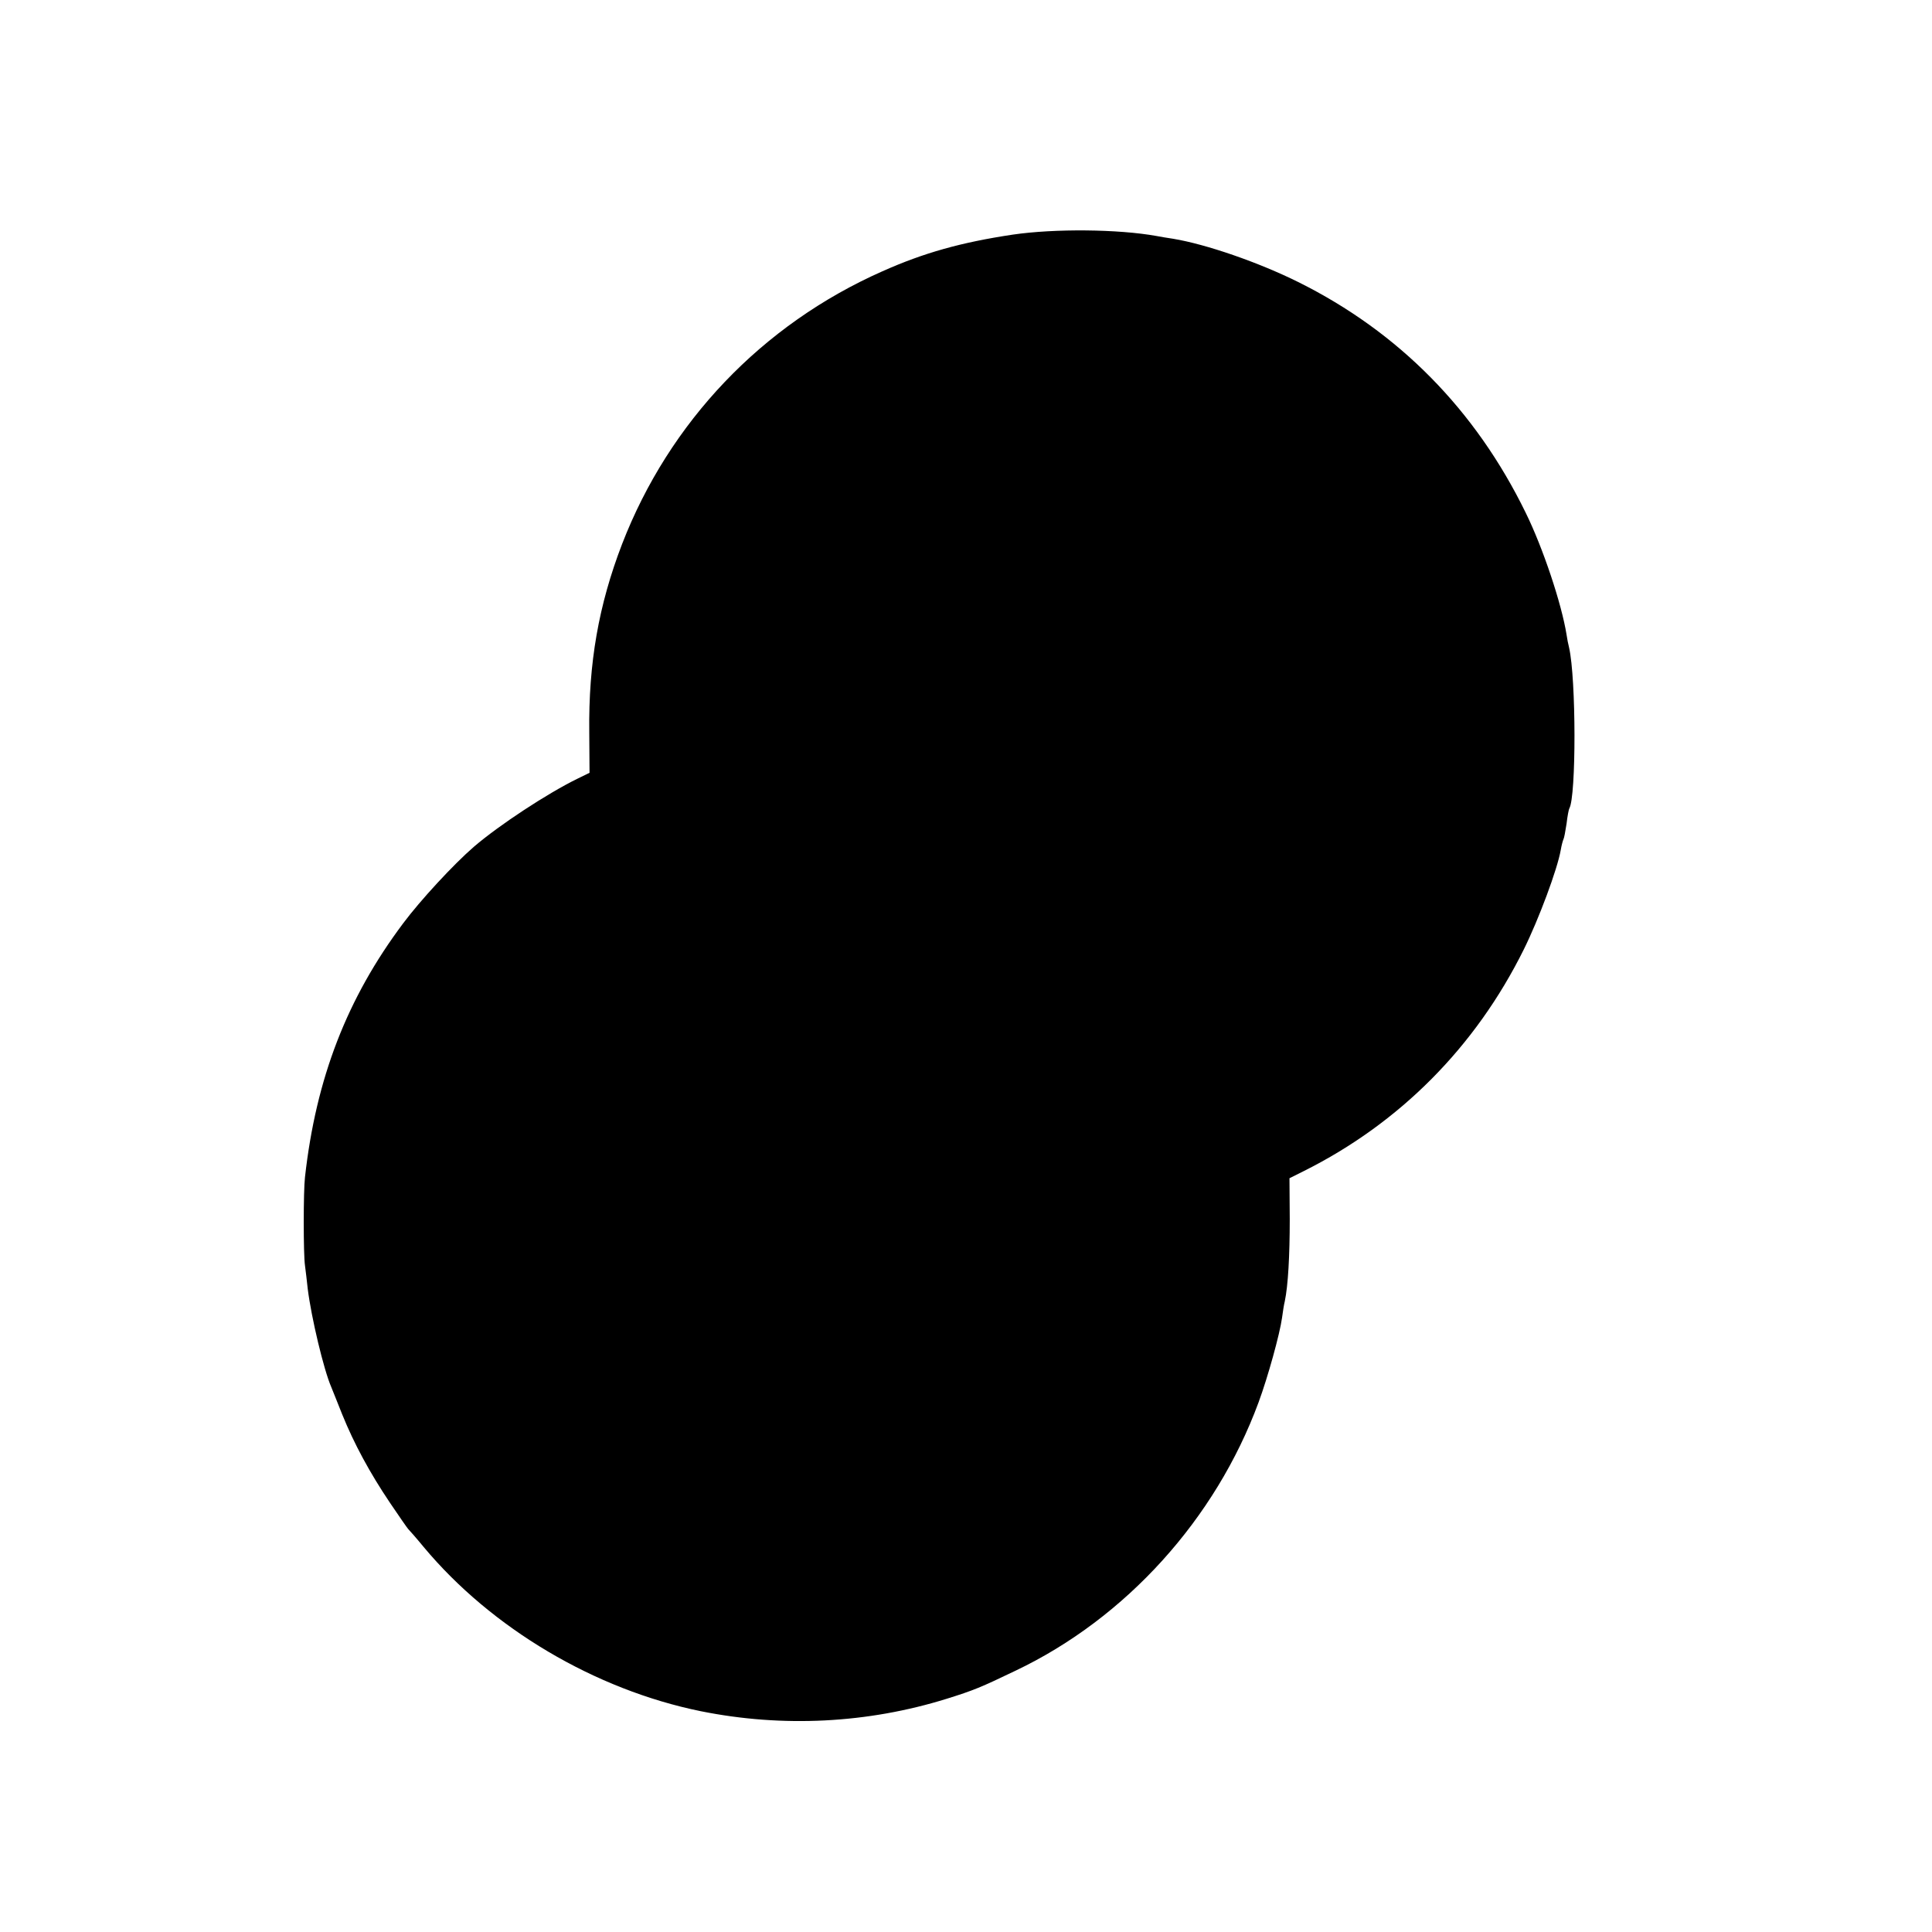
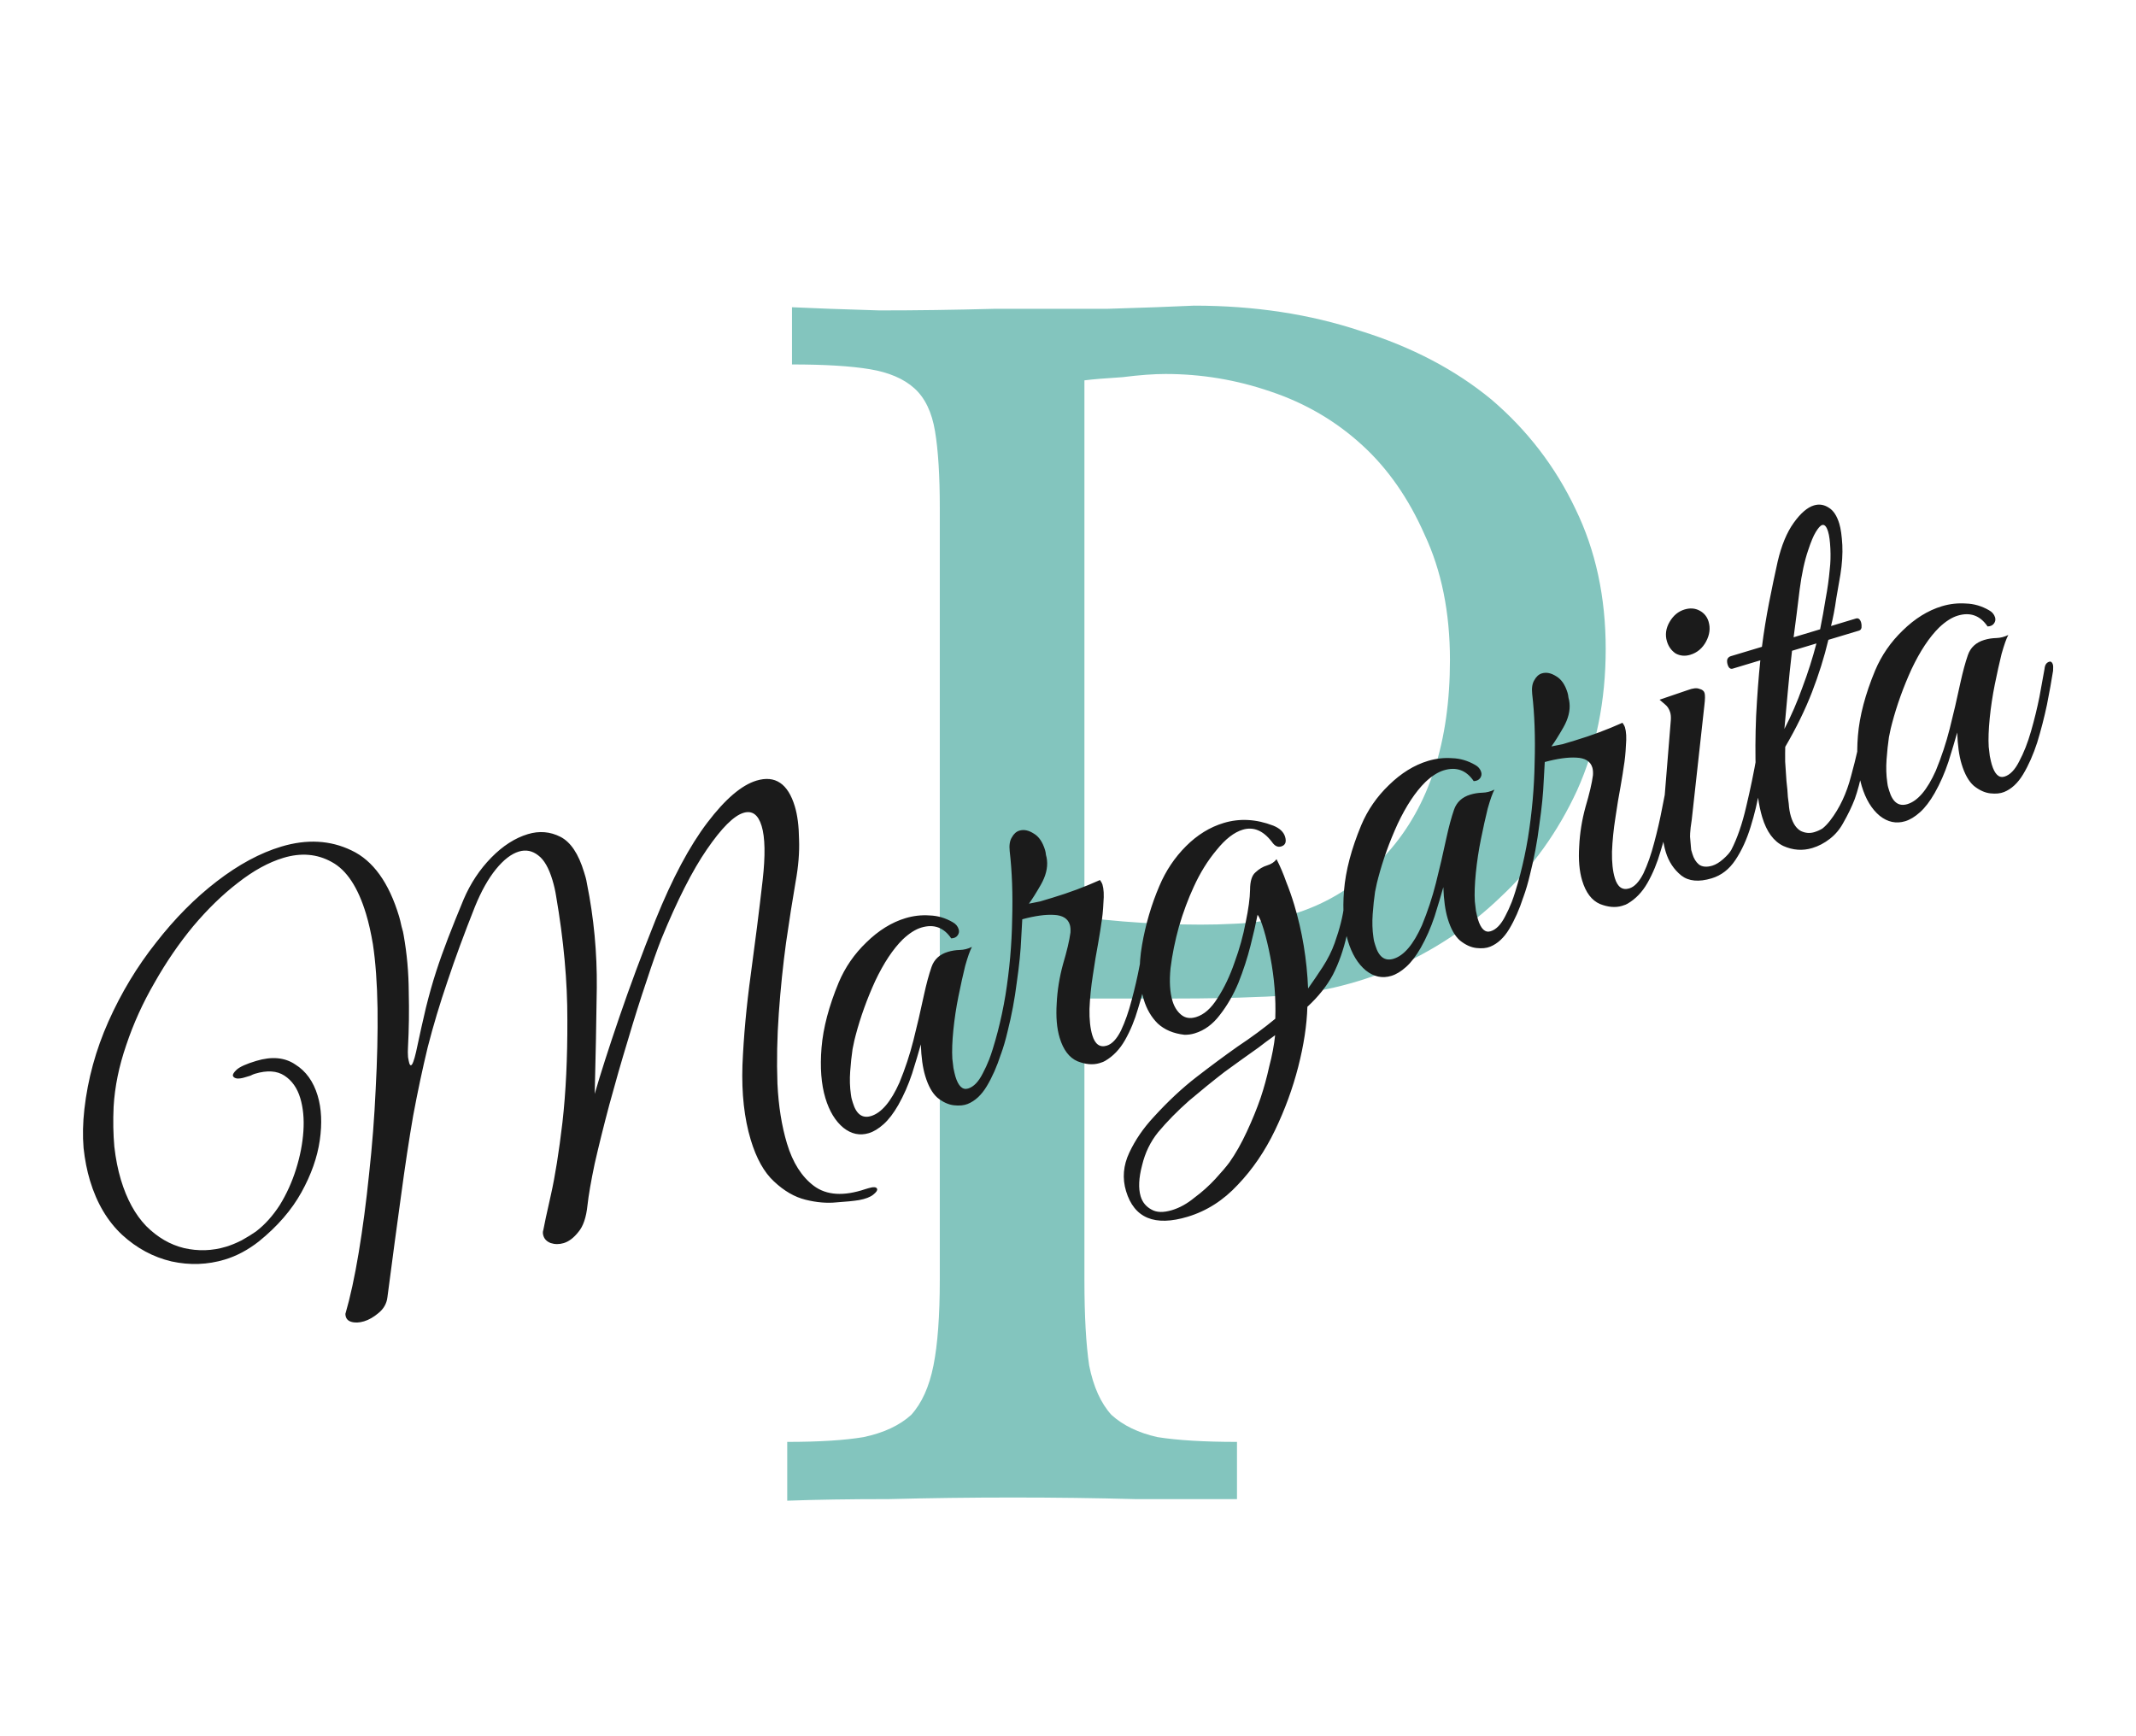
- <svg xmlns="http://www.w3.org/2000/svg" version="1.0" width="700pt" height="700pt" viewBox="0 0 700 700" preserveAspectRatio="xMidYMid meet">
-   <g transform="translate(0,700) scale(0.1,-0.1)" fill="#000000" stroke="none">
-     <path d="M3670 6150 c-187 -28 -323 -66 -473 -133 -436 -193 -772 -546 -943 -988 -85 -221 -122 -431 -119 -682 l1 -147 -45 -22 c-108 -53 -282 -167 -374 -246 -74 -64 -194 -194 -256 -277 -204 -272 -316 -562 -356 -920 -6 -51 -6 -280 0 -320 2 -16 7 -55 10 -85 13 -104 58 -293 85 -355 4 -11 23 -56 40 -100 43 -106 99 -210 173 -320 33 -49 63 -92 66 -95 3 -3 29 -32 56 -65 246 -295 621 -517 1004 -595 298 -60 605 -44 891 45 99 31 123 41 250 102 399 190 724 549 880 972 34 92 77 248 85 306 3 22 7 49 10 60 12 57 18 165 18 298 l-1 148 52 26 c348 174 622 450 797 803 54 109 122 291 134 361 3 18 8 35 10 39 2 3 7 29 11 56 3 27 8 52 10 55 25 43 25 469 -1 583 -3 11 -7 32 -9 46 -18 113 -86 316 -148 442 -182 373 -460 655 -824 836 -143 71 -333 137 -454 157 -19 3 -46 7 -60 10 -139 25 -369 27 -520 5z" />
-   </g>
+ <svg xmlns="http://www.w3.org/2000/svg" width="192" height="156" viewBox="0 0 192 156" fill="none">
+   <path d="M97.476 115.048C97.476 118.286 97.619 120.857 97.905 122.762C98.285 124.667 98.952 126.143 99.905 127.191C100.952 128.143 102.333 128.809 104.047 129.19C105.857 129.476 108.238 129.619 111.19 129.619V134.762C108.619 134.762 105.571 134.762 102.048 134.762C98.524 134.667 94.857 134.619 91.047 134.619C87.238 134.619 83.524 134.667 79.905 134.762C76.381 134.762 73.333 134.81 70.762 134.905V129.619C73.619 129.619 75.905 129.476 77.619 129.19C79.428 128.809 80.857 128.143 81.905 127.191C82.857 126.143 83.524 124.667 83.905 122.762C84.285 120.857 84.476 118.286 84.476 115.048V45.619C84.476 42.762 84.333 40.476 84.047 38.762C83.762 37.048 83.143 35.762 82.19 34.905C81.238 34.048 79.905 33.476 78.19 33.19C76.476 32.905 74.143 32.762 71.19 32.762V27.619C73.19 27.714 75.809 27.809 79.047 27.905C82.381 27.905 85.809 27.857 89.333 27.762C92.857 27.762 96.238 27.762 99.476 27.762C102.714 27.667 105.333 27.571 107.333 27.476C112.762 27.476 117.762 28.238 122.333 29.762C126.904 31.191 130.809 33.238 134.048 35.905C137.286 38.667 139.809 41.952 141.619 45.762C143.428 49.476 144.333 53.667 144.333 58.333C144.333 63 143.476 67.238 141.762 71.048C140.047 74.762 137.762 77.952 134.905 80.619C132.047 83.381 128.714 85.571 124.905 87.191C121.19 88.714 117.238 89.524 113.047 89.619C110.952 89.714 108.476 89.762 105.619 89.762C102.762 89.762 100.047 89.762 97.476 89.762V115.048ZM97.476 82.476C99.762 82.762 102.095 82.952 104.476 83.048C106.952 83.143 109.047 83.143 110.762 83.048C116.476 82.857 121.143 80.714 124.762 76.619C128.476 72.428 130.333 66.667 130.333 59.333C130.333 55.048 129.571 51.286 128.047 48.047C126.619 44.81 124.762 42.143 122.476 40.047C120.095 37.857 117.333 36.238 114.19 35.191C111.143 34.143 108 33.619 104.762 33.619C103.714 33.619 102.428 33.714 100.905 33.905C99.381 34 98.238 34.095 97.476 34.191V82.476Z" fill="#83C5BE" />
+   <path d="M77.21 107.884C76.725 107.962 76.049 108.03 75.184 108.087C74.327 108.175 73.404 108.096 72.414 107.851C71.423 107.606 70.478 107.059 69.577 106.21C68.686 105.392 67.987 104.142 67.481 102.461C66.9 100.531 66.653 98.297 66.737 95.76C66.844 93.181 67.094 90.458 67.487 87.59C67.879 84.722 68.235 81.899 68.553 79.121C68.803 76.907 68.774 75.287 68.464 74.26C68.155 73.232 67.612 72.836 66.833 73.07C65.962 73.332 64.865 74.426 63.544 76.352C62.244 78.237 60.879 80.922 59.45 84.407C59.084 85.333 58.635 86.605 58.104 88.225C57.564 89.813 57.008 91.576 56.437 93.513C55.856 95.419 55.301 97.352 54.77 99.311C54.261 101.229 53.824 102.991 53.458 104.594C53.123 106.189 52.906 107.442 52.807 108.355C52.693 109.442 52.423 110.236 51.997 110.738C51.58 111.27 51.138 111.607 50.671 111.748C50.267 111.869 49.876 111.868 49.499 111.744C49.153 111.61 48.934 111.388 48.84 111.077C48.784 110.89 48.783 110.72 48.839 110.568C48.914 110.138 49.14 109.085 49.519 107.41C49.897 105.734 50.243 103.559 50.559 100.884C50.864 98.178 51.011 95.112 50.998 91.687C51.008 88.222 50.67 84.504 49.984 80.535C49.915 80.081 49.806 79.604 49.656 79.106C49.328 78.017 48.902 77.279 48.379 76.893C47.846 76.477 47.268 76.362 46.646 76.549C45.961 76.755 45.272 77.285 44.578 78.139C43.885 78.993 43.255 80.116 42.69 81.508C41.724 83.938 40.902 86.171 40.225 88.208C39.539 90.214 38.946 92.192 38.446 94.142C37.978 96.082 37.542 98.131 37.14 100.289C36.768 102.438 36.404 104.839 36.049 107.492C35.684 110.114 35.275 113.157 34.824 116.619C34.756 117.183 34.49 117.653 34.027 118.031C33.594 118.398 33.16 118.648 32.724 118.779C32.288 118.91 31.902 118.925 31.566 118.822C31.23 118.72 31.057 118.483 31.047 118.113C31.481 116.624 31.88 114.79 32.242 112.61C32.605 110.43 32.915 108.079 33.174 105.556C33.456 102.994 33.654 100.439 33.77 97.891C33.908 95.304 33.963 92.894 33.936 90.662C33.9 88.398 33.761 86.471 33.52 84.88C33.432 84.363 33.338 83.882 33.238 83.437C33.138 82.992 33.027 82.567 32.905 82.162C32.184 79.765 31.155 78.208 29.819 77.49C28.513 76.762 27.067 76.637 25.479 77.115C24.141 77.518 22.771 78.27 21.371 79.37C19.993 80.43 18.654 81.733 17.354 83.278C16.084 84.815 14.929 86.503 13.888 88.344C12.837 90.154 11.991 92.022 11.348 93.947C10.695 95.841 10.317 97.686 10.213 99.483C10.155 100.756 10.177 101.955 10.277 103.079C10.4 104.162 10.597 105.155 10.868 106.058C11.393 107.801 12.149 109.186 13.137 110.213C14.156 111.23 15.289 111.891 16.535 112.195C17.812 112.489 19.073 112.449 20.318 112.074C20.753 111.943 21.222 111.751 21.723 111.499C22.246 111.205 22.675 110.94 23.011 110.703C23.811 110.089 24.523 109.298 25.148 108.329C25.764 107.329 26.253 106.248 26.616 105.086C26.98 103.924 27.198 102.789 27.272 101.681C27.346 100.572 27.251 99.582 26.989 98.71C26.717 97.808 26.244 97.136 25.567 96.694C24.891 96.253 24.009 96.196 22.919 96.524C22.794 96.561 22.659 96.619 22.513 96.697C22.388 96.734 22.248 96.776 22.093 96.823L21.952 96.865C21.735 96.931 21.523 96.961 21.317 96.955C21.102 96.918 20.976 96.837 20.939 96.712C20.901 96.588 21.015 96.401 21.279 96.152C21.575 95.893 22.158 95.632 23.03 95.37C24.431 94.948 25.6 95.055 26.538 95.689C27.497 96.283 28.169 97.218 28.553 98.494C28.9 99.646 28.964 100.985 28.744 102.511C28.524 104.037 27.975 105.594 27.095 107.183C26.215 108.772 24.943 110.241 23.278 111.591C22.289 112.364 21.265 112.91 20.207 113.228C18.65 113.697 17.055 113.753 15.42 113.396C13.775 113.008 12.297 112.214 10.985 111.013C9.664 109.781 8.698 108.154 8.089 106.131C7.818 105.228 7.625 104.25 7.512 103.198C7.421 102.105 7.445 100.944 7.584 99.714C7.89 97.008 8.61 94.381 9.744 91.832C10.9 89.244 12.327 86.879 14.025 84.739C15.713 82.567 17.536 80.728 19.494 79.223C21.451 77.717 23.379 76.678 25.277 76.107C27.581 75.413 29.686 75.527 31.593 76.447C33.53 77.357 34.958 79.338 35.876 82.388C35.942 82.606 36.015 82.906 36.096 83.289C36.2 83.632 36.264 83.901 36.289 84.097C36.58 85.741 36.731 87.427 36.742 89.155C36.784 90.874 36.76 92.544 36.672 94.167C36.653 94.444 36.655 94.732 36.677 95.031C36.721 95.289 36.757 95.465 36.785 95.558C36.832 95.714 36.886 95.782 36.949 95.763C37.073 95.726 37.224 95.324 37.401 94.558C37.723 93.035 38.019 91.707 38.289 90.573C38.581 89.399 38.885 88.323 39.202 87.345C39.518 86.367 39.877 85.359 40.278 84.322C40.678 83.285 41.144 82.126 41.676 80.846C42.294 79.404 43.123 78.153 44.161 77.094C45.2 76.034 46.296 75.331 47.448 74.984C48.475 74.675 49.45 74.755 50.372 75.224C51.294 75.694 52.003 76.753 52.5 78.403C52.556 78.59 52.603 78.745 52.64 78.87C52.678 78.994 52.718 79.186 52.762 79.444C53.382 82.517 53.675 85.637 53.644 88.803C53.603 91.939 53.541 95.115 53.457 98.331C53.972 96.547 54.708 94.254 55.664 91.454C56.621 88.654 57.709 85.729 58.93 82.68C60.428 78.97 61.979 76.059 63.583 73.946C65.188 71.834 66.66 70.576 67.998 70.173C69.679 69.667 70.829 70.442 71.447 72.496C71.681 73.274 71.807 74.255 71.824 75.438C71.871 76.612 71.767 77.9 71.51 79.301C71.237 80.877 70.952 82.694 70.655 84.752C70.38 86.77 70.164 88.872 70.007 91.058C69.85 93.244 69.809 95.361 69.882 97.41C69.977 99.418 70.264 101.216 70.742 102.804C71.257 104.516 72.063 105.784 73.16 106.608C74.297 107.454 75.837 107.551 77.779 106.898L78.06 106.814C78.526 106.673 78.788 106.696 78.844 106.883C78.882 107.008 78.764 107.179 78.49 107.397C78.216 107.615 77.79 107.778 77.21 107.884ZM86.98 99.24C86.647 99.374 86.234 99.414 85.742 99.358C85.25 99.302 84.758 99.077 84.266 98.682C83.805 98.278 83.438 97.624 83.166 96.722C82.941 95.975 82.81 95.03 82.771 93.887C82.576 94.591 82.314 95.468 81.984 96.517C81.646 97.536 81.233 98.475 80.745 99.335C80.322 100.073 79.883 100.646 79.429 101.055C78.975 101.463 78.53 101.733 78.094 101.864C77.285 102.107 76.523 101.946 75.81 101.38C75.087 100.783 74.547 99.893 74.191 98.71C73.817 97.465 73.701 95.955 73.846 94.18C73.991 92.405 74.506 90.451 75.391 88.317C75.966 86.956 76.793 85.756 77.873 84.719C78.974 83.64 80.147 82.913 81.392 82.539C82.109 82.323 82.831 82.242 83.559 82.294C84.279 82.315 84.967 82.515 85.624 82.894C85.908 83.047 86.092 83.263 86.176 83.543C86.232 83.73 86.201 83.909 86.083 84.081C85.965 84.252 85.772 84.344 85.504 84.356C84.834 83.37 83.938 83.046 82.818 83.383C82.289 83.542 81.733 83.896 81.151 84.445C80.262 85.323 79.433 86.574 78.665 88.197C77.929 89.811 77.347 91.429 76.918 93.052C76.85 93.276 76.755 93.695 76.635 94.308C76.545 94.912 76.474 95.579 76.422 96.307C76.369 97.036 76.39 97.726 76.484 98.376C76.509 98.573 76.536 98.717 76.564 98.811C76.583 98.873 76.616 98.982 76.662 99.138C76.972 100.165 77.515 100.561 78.294 100.327C79.227 100.046 80.08 99.043 80.85 97.317C81.36 96.077 81.777 94.814 82.103 93.528C82.429 92.242 82.747 90.873 83.057 89.422C83.271 88.441 83.496 87.609 83.732 86.927C83.968 86.245 84.459 85.791 85.206 85.567C85.549 85.463 85.905 85.407 86.276 85.397C86.646 85.388 87.009 85.295 87.364 85.121C87.19 85.445 86.988 86.015 86.758 86.831C86.56 87.637 86.358 88.547 86.154 89.559C85.949 90.571 85.796 91.585 85.694 92.6C85.592 93.615 85.562 94.473 85.603 95.173C85.628 95.37 85.661 95.648 85.702 96.009C85.774 96.361 85.833 96.615 85.88 96.77C86.142 97.642 86.522 98.003 87.02 97.853C87.519 97.703 87.959 97.248 88.341 96.488C88.754 95.719 89.11 94.814 89.408 93.773C89.706 92.733 89.957 91.707 90.162 90.695C90.357 89.651 90.51 88.808 90.622 88.163C90.653 87.814 90.793 87.602 91.042 87.527C91.197 87.481 91.308 87.566 91.374 87.784C91.402 87.877 91.407 88.063 91.388 88.34C91.249 89.23 91.064 90.253 90.835 91.409C90.596 92.533 90.306 93.656 89.965 94.777C89.614 95.867 89.19 96.826 88.692 97.655C88.217 98.443 87.646 98.972 86.98 99.24ZM98.838 95.569C98.246 95.747 97.585 95.692 96.853 95.403C96.111 95.083 95.577 94.378 95.249 93.288C94.996 92.448 94.908 91.422 94.984 90.211C95.039 89.04 95.228 87.863 95.551 86.679C95.905 85.487 96.128 84.537 96.221 83.83C96.239 83.553 96.221 83.321 96.164 83.134C95.996 82.574 95.516 82.277 94.725 82.243C93.965 82.2 93.02 82.332 91.89 82.638L91.794 84.348C91.751 85.447 91.62 86.759 91.4 88.285C91.212 89.802 90.931 91.295 90.559 92.765C90.218 94.226 89.771 95.447 89.217 96.428C89.174 96.509 89.105 96.564 89.012 96.591C88.887 96.629 88.786 96.575 88.708 96.428C88.599 96.291 88.605 96.086 88.726 95.812C89.453 93.828 90.004 91.71 90.379 89.458C90.744 87.176 90.944 84.909 90.98 82.657C91.046 80.397 90.972 78.348 90.759 76.511C90.702 75.985 90.766 75.576 90.949 75.283C91.124 74.959 91.35 74.755 91.631 74.67C92.035 74.548 92.47 74.638 92.934 74.94C93.389 75.21 93.724 75.704 93.939 76.42C93.977 76.544 94.004 76.689 94.019 76.854C94.066 77.01 94.097 77.17 94.113 77.335C94.185 78.026 93.999 78.761 93.555 79.54C93.132 80.278 92.776 80.844 92.487 81.236C92.807 81.174 93.144 81.106 93.495 81.034C93.838 80.931 94.211 80.819 94.616 80.697C96.079 80.257 97.499 79.728 98.874 79.11C98.993 79.278 99.066 79.409 99.094 79.502C99.216 79.907 99.246 80.458 99.184 81.156C99.154 81.844 99.089 82.474 98.99 83.047C98.95 83.365 98.855 83.953 98.707 84.813C98.549 85.641 98.392 86.588 98.237 87.653C98.073 88.687 97.972 89.702 97.932 90.698C97.914 91.654 97.999 92.444 98.186 93.066C98.43 93.876 98.863 94.186 99.486 93.999C99.953 93.859 100.377 93.408 100.759 92.648C101.132 91.857 101.452 90.946 101.719 89.915C102.008 88.844 102.243 87.822 102.426 86.851C102.631 85.838 102.783 85.046 102.882 84.473C102.912 84.124 103.037 83.917 103.255 83.851C103.379 83.814 103.474 83.904 103.54 84.122C103.577 84.246 103.587 84.447 103.568 84.724C103.442 85.543 103.281 86.475 103.085 87.518C102.89 88.561 102.628 89.608 102.299 90.657C102.001 91.697 101.608 92.647 101.12 93.507C100.654 94.327 100.059 94.947 99.337 95.368C99.253 95.427 99.087 95.494 98.838 95.569ZM106.75 109.381C103.793 110.271 101.949 109.502 101.218 107.074C100.872 105.922 100.967 104.773 101.505 103.627C102.042 102.481 102.773 101.412 103.697 100.421C104.972 99.019 106.257 97.817 107.552 96.817C108.846 95.816 110.081 94.901 111.257 94.071C112.474 93.264 113.599 92.433 114.632 91.579C114.696 89.76 114.549 87.92 114.192 86.059C114.005 85.097 113.808 84.273 113.602 83.589C113.386 82.873 113.199 82.42 113.04 82.23C112.894 82.987 112.682 83.916 112.403 85.019C112.124 86.121 111.762 87.232 111.318 88.35C110.864 89.437 110.306 90.403 109.643 91.247C109.012 92.082 108.261 92.631 107.389 92.893C107.078 92.987 106.768 93.029 106.46 93.02C105.476 92.909 104.678 92.572 104.067 92.009C103.488 91.436 103.067 90.715 102.805 89.843C102.383 88.442 102.333 86.811 102.655 84.948C102.977 83.086 103.497 81.317 104.215 79.641C104.79 78.28 105.586 77.09 106.603 76.071C107.62 75.052 108.752 74.355 109.997 73.98C111.429 73.549 112.912 73.629 114.448 74.219C115.027 74.452 115.383 74.786 115.514 75.222C115.654 75.689 115.538 75.978 115.164 76.091C114.853 76.184 114.574 76.048 114.328 75.681C113.545 74.66 112.672 74.295 111.707 74.585C110.928 74.82 110.144 75.429 109.354 76.414C108.555 77.367 107.869 78.473 107.298 79.732C106.803 80.797 106.362 81.982 105.975 83.287C105.618 84.583 105.365 85.83 105.217 87.029C105.099 88.219 105.158 89.202 105.392 89.981C105.551 90.51 105.812 90.924 106.173 91.222C106.535 91.521 106.98 91.591 107.509 91.431C108.225 91.216 108.869 90.648 109.441 89.729C110.044 88.801 110.554 87.731 110.97 86.519C111.418 85.298 111.751 84.095 111.971 82.908C112.222 81.712 112.354 80.739 112.365 79.989C112.368 79.207 112.532 78.682 112.859 78.414C113.176 78.115 113.522 77.909 113.895 77.797C114.269 77.684 114.552 77.497 114.745 77.236C115.075 77.883 115.364 78.56 115.611 79.266C115.879 79.933 116.121 80.624 116.337 81.339C117.058 83.736 117.473 86.242 117.581 88.858C118.01 88.253 118.446 87.613 118.887 86.937C119.351 86.221 119.711 85.501 119.969 84.778C120.428 83.486 120.714 82.347 120.825 81.363C120.958 80.339 121.058 79.545 121.126 78.981C121.219 78.614 121.375 78.397 121.593 78.331C121.78 78.275 121.901 78.341 121.957 78.527C122.004 78.683 121.998 78.888 121.939 79.144C121.658 81.028 121.368 82.66 121.07 84.039C120.763 85.388 120.343 86.584 119.808 87.628C119.264 88.64 118.5 89.6 117.517 90.507C117.469 92.151 117.195 93.948 116.696 95.897C116.196 97.847 115.497 99.755 114.599 101.621C113.701 103.486 112.594 105.11 111.278 106.49C109.972 107.902 108.462 108.866 106.75 109.381ZM105.349 108.784C106.034 108.578 106.703 108.207 107.356 107.671C108.05 107.157 108.678 106.594 109.241 105.983C109.804 105.372 110.23 104.871 110.52 104.478C111.067 103.702 111.588 102.782 112.082 101.716C112.576 100.651 112.986 99.645 113.312 98.698C113.616 97.792 113.875 96.848 114.089 95.867C114.344 94.908 114.521 93.972 114.619 93.059C114.398 93.228 114.12 93.43 113.784 93.667C113.479 93.895 113.258 94.063 113.121 94.172C112.197 94.824 111.178 95.555 110.064 96.366C108.99 97.198 107.926 98.062 106.872 98.956C105.826 99.882 104.904 100.821 104.105 101.775C103.411 102.629 102.929 103.623 102.659 104.756C102.358 105.899 102.316 106.829 102.531 107.545C102.69 108.074 103.013 108.469 103.499 108.73C103.954 109.001 104.57 109.019 105.349 108.784ZM133.946 85.103C133.613 85.238 133.2 85.277 132.708 85.221C132.216 85.166 131.724 84.94 131.232 84.545C130.771 84.141 130.404 83.488 130.132 82.585C129.908 81.838 129.776 80.893 129.738 79.75C129.542 80.454 129.28 81.331 128.951 82.38C128.612 83.399 128.199 84.338 127.711 85.198C127.288 85.936 126.85 86.51 126.395 86.918C125.941 87.326 125.496 87.596 125.06 87.727C124.251 87.971 123.49 87.809 122.776 87.243C122.053 86.646 121.514 85.756 121.157 84.573C120.783 83.328 120.668 81.818 120.812 80.043C120.957 78.268 121.472 76.314 122.358 74.18C122.932 72.819 123.76 71.62 124.839 70.582C125.94 69.503 127.114 68.777 128.359 68.402C129.075 68.186 129.797 68.105 130.526 68.157C131.245 68.178 131.933 68.379 132.59 68.758C132.874 68.91 133.058 69.126 133.142 69.406C133.198 69.593 133.168 69.772 133.049 69.944C132.931 70.115 132.738 70.207 132.47 70.22C131.8 69.233 130.905 68.909 129.784 69.246C129.255 69.405 128.699 69.759 128.117 70.308C127.228 71.187 126.399 72.438 125.632 74.061C124.895 75.674 124.313 77.292 123.885 78.915C123.816 79.139 123.722 79.558 123.601 80.171C123.511 80.776 123.44 81.442 123.388 82.171C123.336 82.899 123.356 83.589 123.45 84.24C123.475 84.436 123.502 84.581 123.53 84.674C123.549 84.736 123.582 84.845 123.629 85.001C123.938 86.028 124.482 86.424 125.26 86.19C126.194 85.909 127.046 84.906 127.816 83.18C128.326 81.94 128.744 80.677 129.069 79.391C129.395 78.105 129.713 76.736 130.023 75.285C130.237 74.304 130.462 73.472 130.698 72.79C130.934 72.108 131.425 71.655 132.173 71.43C132.515 71.327 132.871 71.27 133.242 71.26C133.612 71.251 133.975 71.159 134.33 70.984C134.156 71.308 133.954 71.878 133.724 72.694C133.526 73.501 133.324 74.41 133.12 75.422C132.915 76.434 132.762 77.448 132.66 78.463C132.558 79.478 132.528 80.336 132.569 81.037C132.594 81.233 132.627 81.511 132.668 81.873C132.74 82.224 132.799 82.478 132.846 82.634C133.108 83.505 133.489 83.866 133.987 83.716C134.485 83.566 134.925 83.111 135.307 82.351C135.721 81.582 136.076 80.677 136.374 79.637C136.672 78.596 136.924 77.57 137.128 76.558C137.323 75.515 137.477 74.671 137.588 74.026C137.619 73.677 137.759 73.466 138.008 73.391C138.163 73.344 138.274 73.429 138.34 73.647C138.368 73.74 138.373 73.926 138.354 74.203C138.215 75.094 138.031 76.117 137.801 77.272C137.562 78.396 137.273 79.519 136.931 80.64C136.58 81.73 136.156 82.69 135.658 83.519C135.183 84.307 134.612 84.835 133.946 85.103ZM145.804 81.432C145.213 81.61 144.551 81.555 143.819 81.266C143.077 80.946 142.543 80.241 142.215 79.152C141.962 78.311 141.874 77.285 141.951 76.074C142.005 74.903 142.194 73.726 142.517 72.543C142.871 71.35 143.094 70.4 143.187 69.693C143.205 69.416 143.187 69.184 143.13 68.997C142.962 68.437 142.482 68.14 141.691 68.106C140.931 68.063 139.986 68.195 138.856 68.501L138.76 70.211C138.717 71.31 138.586 72.623 138.366 74.148C138.178 75.665 137.898 77.158 137.525 78.628C137.184 80.089 136.737 81.31 136.183 82.291C136.14 82.372 136.071 82.427 135.978 82.455C135.854 82.492 135.752 82.438 135.674 82.292C135.565 82.155 135.571 81.949 135.692 81.675C136.419 79.691 136.97 77.573 137.345 75.322C137.71 73.039 137.91 70.772 137.946 68.521C138.012 66.26 137.939 64.211 137.725 62.375C137.669 61.848 137.732 61.439 137.916 61.146C138.09 60.822 138.317 60.618 138.597 60.533C139.002 60.412 139.436 60.502 139.9 60.803C140.355 61.074 140.69 61.567 140.906 62.283C140.943 62.407 140.97 62.552 140.986 62.717C141.032 62.873 141.064 63.033 141.079 63.198C141.152 63.889 140.965 64.624 140.521 65.403C140.098 66.141 139.742 66.707 139.453 67.1C139.774 67.037 140.11 66.97 140.462 66.898C140.804 66.795 141.178 66.682 141.582 66.561C143.045 66.12 144.465 65.591 145.84 64.973C145.959 65.141 146.032 65.272 146.06 65.365C146.182 65.77 146.212 66.321 146.15 67.019C146.12 67.707 146.055 68.337 145.956 68.91C145.916 69.228 145.821 69.817 145.673 70.676C145.515 71.504 145.358 72.451 145.204 73.516C145.04 74.55 144.938 75.565 144.898 76.562C144.88 77.518 144.965 78.307 145.152 78.93C145.396 79.739 145.829 80.05 146.452 79.862C146.919 79.722 147.343 79.272 147.726 78.511C148.099 77.72 148.418 76.809 148.685 75.778C148.974 74.707 149.209 73.685 149.392 72.714C149.597 71.702 149.749 70.909 149.848 70.336C149.879 69.987 150.003 69.78 150.221 69.714C150.345 69.677 150.441 69.767 150.506 69.985C150.544 70.11 150.553 70.31 150.535 70.588C150.408 71.407 150.247 72.338 150.051 73.381C149.856 74.424 149.594 75.471 149.265 76.52C148.967 77.561 148.574 78.511 148.086 79.371C147.62 80.19 147.025 80.81 146.304 81.231C146.22 81.29 146.053 81.357 145.804 81.432ZM151.932 58.862C151.465 59.003 151.029 58.964 150.624 58.747C150.241 58.489 149.979 58.126 149.838 57.659C149.66 57.068 149.739 56.484 150.075 55.907C150.41 55.331 150.859 54.959 151.419 54.79C151.917 54.64 152.368 54.674 152.773 54.891C153.178 55.109 153.447 55.436 153.578 55.872C153.756 56.463 153.681 57.062 153.355 57.67C153.029 58.277 152.554 58.675 151.932 58.862ZM153.856 78.958C152.704 79.304 151.796 79.221 151.133 78.708C150.46 78.164 149.992 77.456 149.729 76.584C149.589 76.117 149.495 75.636 149.448 75.141C149.422 74.606 149.427 74.112 149.461 73.661L150.186 64.735C150.204 64.457 150.185 64.225 150.129 64.039C150.035 63.728 149.878 63.486 149.657 63.315C149.426 63.113 149.265 62.975 149.175 62.9L151.715 62.034C152.173 61.862 152.519 61.826 152.752 61.925C153.008 61.984 153.163 62.107 153.219 62.294C153.276 62.481 153.27 62.856 153.201 63.419L152.067 73.691C152.067 73.691 152.034 73.921 151.969 74.382C151.926 74.803 151.908 75.08 151.914 75.214C151.961 75.709 151.988 76.023 151.994 76.157C152.001 76.291 152.009 76.374 152.018 76.405C152.027 76.436 152.065 76.56 152.13 76.778C152.252 77.183 152.448 77.497 152.72 77.721C153.021 77.936 153.422 77.968 153.92 77.818C154.231 77.724 154.562 77.523 154.909 77.215C155.258 76.906 155.498 76.63 155.629 76.387C156.163 75.344 156.607 74.056 156.96 72.524C157.335 70.951 157.654 69.412 157.914 67.908C157.945 67.559 158.053 67.357 158.24 67.301C158.396 67.254 158.506 67.339 158.571 67.557C158.609 67.682 158.618 67.883 158.6 68.16C158.486 68.907 158.341 69.834 158.164 70.939C157.987 72.045 157.718 73.178 157.355 74.34C157.012 75.461 156.563 76.446 156.002 77.293C155.443 78.141 154.728 78.695 153.856 78.958ZM162.903 76.234C162.032 76.497 161.165 76.435 160.302 76.05C159.431 75.633 158.797 74.772 158.403 73.464C158.094 72.437 157.902 71.12 157.826 69.513C157.771 67.866 157.78 66.149 157.853 64.362C157.948 62.534 158.074 60.866 158.231 59.359L155.757 60.104C155.539 60.17 155.383 60.047 155.29 59.736C155.243 59.58 155.232 59.43 155.257 59.287C155.313 59.135 155.418 59.035 155.574 58.988L158.376 58.145C158.548 56.803 158.762 55.482 159.016 54.184C159.271 52.885 159.528 51.653 159.789 50.488C160.13 49.028 160.611 47.864 161.233 46.998C161.855 46.132 162.461 45.61 163.053 45.432C163.52 45.291 163.965 45.361 164.389 45.641C164.803 45.889 165.119 46.372 165.334 47.088C165.465 47.524 165.555 48.159 165.602 48.993C165.64 49.796 165.584 50.679 165.431 51.642C165.344 52.143 165.221 52.859 165.059 53.79C164.93 54.712 164.771 55.541 164.586 56.276L166.827 55.601C167.045 55.535 167.2 55.658 167.295 55.969C167.331 56.094 167.342 56.243 167.327 56.418C167.303 56.561 167.228 56.651 167.103 56.689L164.348 57.518C163.973 59.091 163.479 60.665 162.868 62.241C162.256 63.818 161.457 65.45 160.471 67.138C160.462 67.447 160.459 67.889 160.464 68.465C160.499 69.031 160.538 69.614 160.581 70.211C160.648 70.769 160.691 71.248 160.709 71.65C160.759 72.042 160.785 72.238 160.785 72.238C160.813 72.671 160.878 73.059 160.982 73.401C161.178 74.055 161.48 74.49 161.884 74.708C162.28 74.894 162.679 74.927 163.085 74.805C163.333 74.73 163.574 74.624 163.804 74.487C164.025 74.318 164.258 74.078 164.503 73.767C165.358 72.661 165.989 71.316 166.396 69.734C166.833 68.143 167.176 66.631 167.424 65.198C167.499 64.769 167.629 64.526 167.816 64.469C167.941 64.432 168.031 64.507 168.087 64.693C168.115 64.787 168.119 64.972 168.101 65.249C167.848 66.887 167.618 68.212 167.414 69.224C167.21 70.237 166.978 71.104 166.72 71.826C166.454 72.518 166.108 73.233 165.686 73.971C165.381 74.538 164.982 75.015 164.487 75.401C163.991 75.788 163.464 76.066 162.903 76.234ZM161.224 57.288L163.606 56.571C163.798 55.63 163.962 54.715 164.103 53.824C164.273 52.924 164.397 52.038 164.473 51.166C164.541 50.602 164.56 49.986 164.528 49.316C164.496 48.647 164.429 48.141 164.325 47.799C164.185 47.332 164.007 47.131 163.789 47.197C163.632 47.244 163.441 47.454 163.214 47.828C163.008 48.161 162.781 48.705 162.533 49.458C162.207 50.405 161.952 51.586 161.767 52.999C161.602 54.373 161.422 55.802 161.224 57.288ZM160.395 65.532C161.017 64.326 161.558 63.077 162.018 61.784C162.509 60.482 162.928 59.168 163.275 57.841L161.081 58.502C160.928 59.804 160.799 61.065 160.691 62.285C160.584 63.506 160.485 64.588 160.395 65.532ZM180.138 71.2C179.804 71.334 179.391 71.373 178.899 71.318C178.408 71.262 177.916 71.037 177.422 70.642C176.962 70.238 176.595 69.584 176.323 68.681C176.098 67.934 175.967 66.989 175.929 65.847C175.732 66.551 175.47 67.427 175.141 68.477C174.803 69.495 174.39 70.435 173.902 71.294C173.479 72.033 173.041 72.606 172.586 73.014C172.131 73.423 171.687 73.692 171.251 73.824C170.442 74.067 169.681 73.906 168.967 73.34C168.244 72.743 167.705 71.853 167.348 70.67C166.973 69.425 166.859 67.915 167.004 66.14C167.149 64.365 167.664 62.41 168.549 60.277C169.123 58.916 169.951 57.716 171.03 56.678C172.131 55.6 173.305 54.873 174.55 54.498C175.266 54.283 175.988 54.202 176.717 54.254C177.436 54.275 178.125 54.475 178.781 54.854C179.065 55.007 179.249 55.223 179.333 55.503C179.389 55.69 179.359 55.869 179.24 56.04C179.123 56.212 178.929 56.304 178.661 56.316C177.991 55.33 177.096 55.005 175.975 55.343C175.446 55.502 174.89 55.856 174.309 56.404C173.419 57.283 172.59 58.534 171.822 60.157C171.086 61.771 170.504 63.389 170.076 65.011C170.007 65.236 169.913 65.654 169.792 66.268C169.703 66.872 169.631 67.538 169.579 68.267C169.526 68.996 169.547 69.686 169.642 70.336C169.666 70.532 169.693 70.677 169.721 70.77C169.741 70.833 169.773 70.942 169.82 71.097C170.129 72.124 170.673 72.521 171.45 72.287C172.384 72.006 173.236 71.002 174.007 69.277C174.516 68.037 174.935 66.774 175.26 65.488C175.586 64.201 175.904 62.833 176.214 61.381C176.429 60.4 176.653 59.569 176.889 58.887C177.125 58.205 177.617 57.751 178.364 57.526C178.707 57.423 179.062 57.367 179.434 57.357C179.804 57.347 180.167 57.255 180.522 57.081C180.346 57.404 180.145 57.975 179.915 58.791C179.717 59.597 179.516 60.507 179.31 61.519C179.106 62.531 178.954 63.544 178.851 64.56C178.749 65.575 178.719 66.433 178.76 67.133C178.784 67.329 178.818 67.608 178.859 67.969C178.931 68.321 178.99 68.575 179.037 68.73C179.299 69.602 179.679 69.963 180.177 69.813C180.675 69.663 181.116 69.208 181.498 68.448C181.911 67.678 182.268 66.773 182.565 65.733C182.864 64.693 183.115 63.667 183.319 62.655C183.514 61.611 183.668 60.767 183.779 60.123C183.81 59.774 183.95 59.562 184.199 59.487C184.354 59.44 184.465 59.526 184.531 59.744C184.558 59.837 184.564 60.022 184.546 60.299C184.406 61.19 184.221 62.213 183.993 63.368C183.754 64.493 183.464 65.616 183.123 66.737C182.771 67.827 182.347 68.786 181.849 69.615C181.373 70.403 180.803 70.931 180.138 71.2Z" fill="#1B1B1B" />
</svg>
